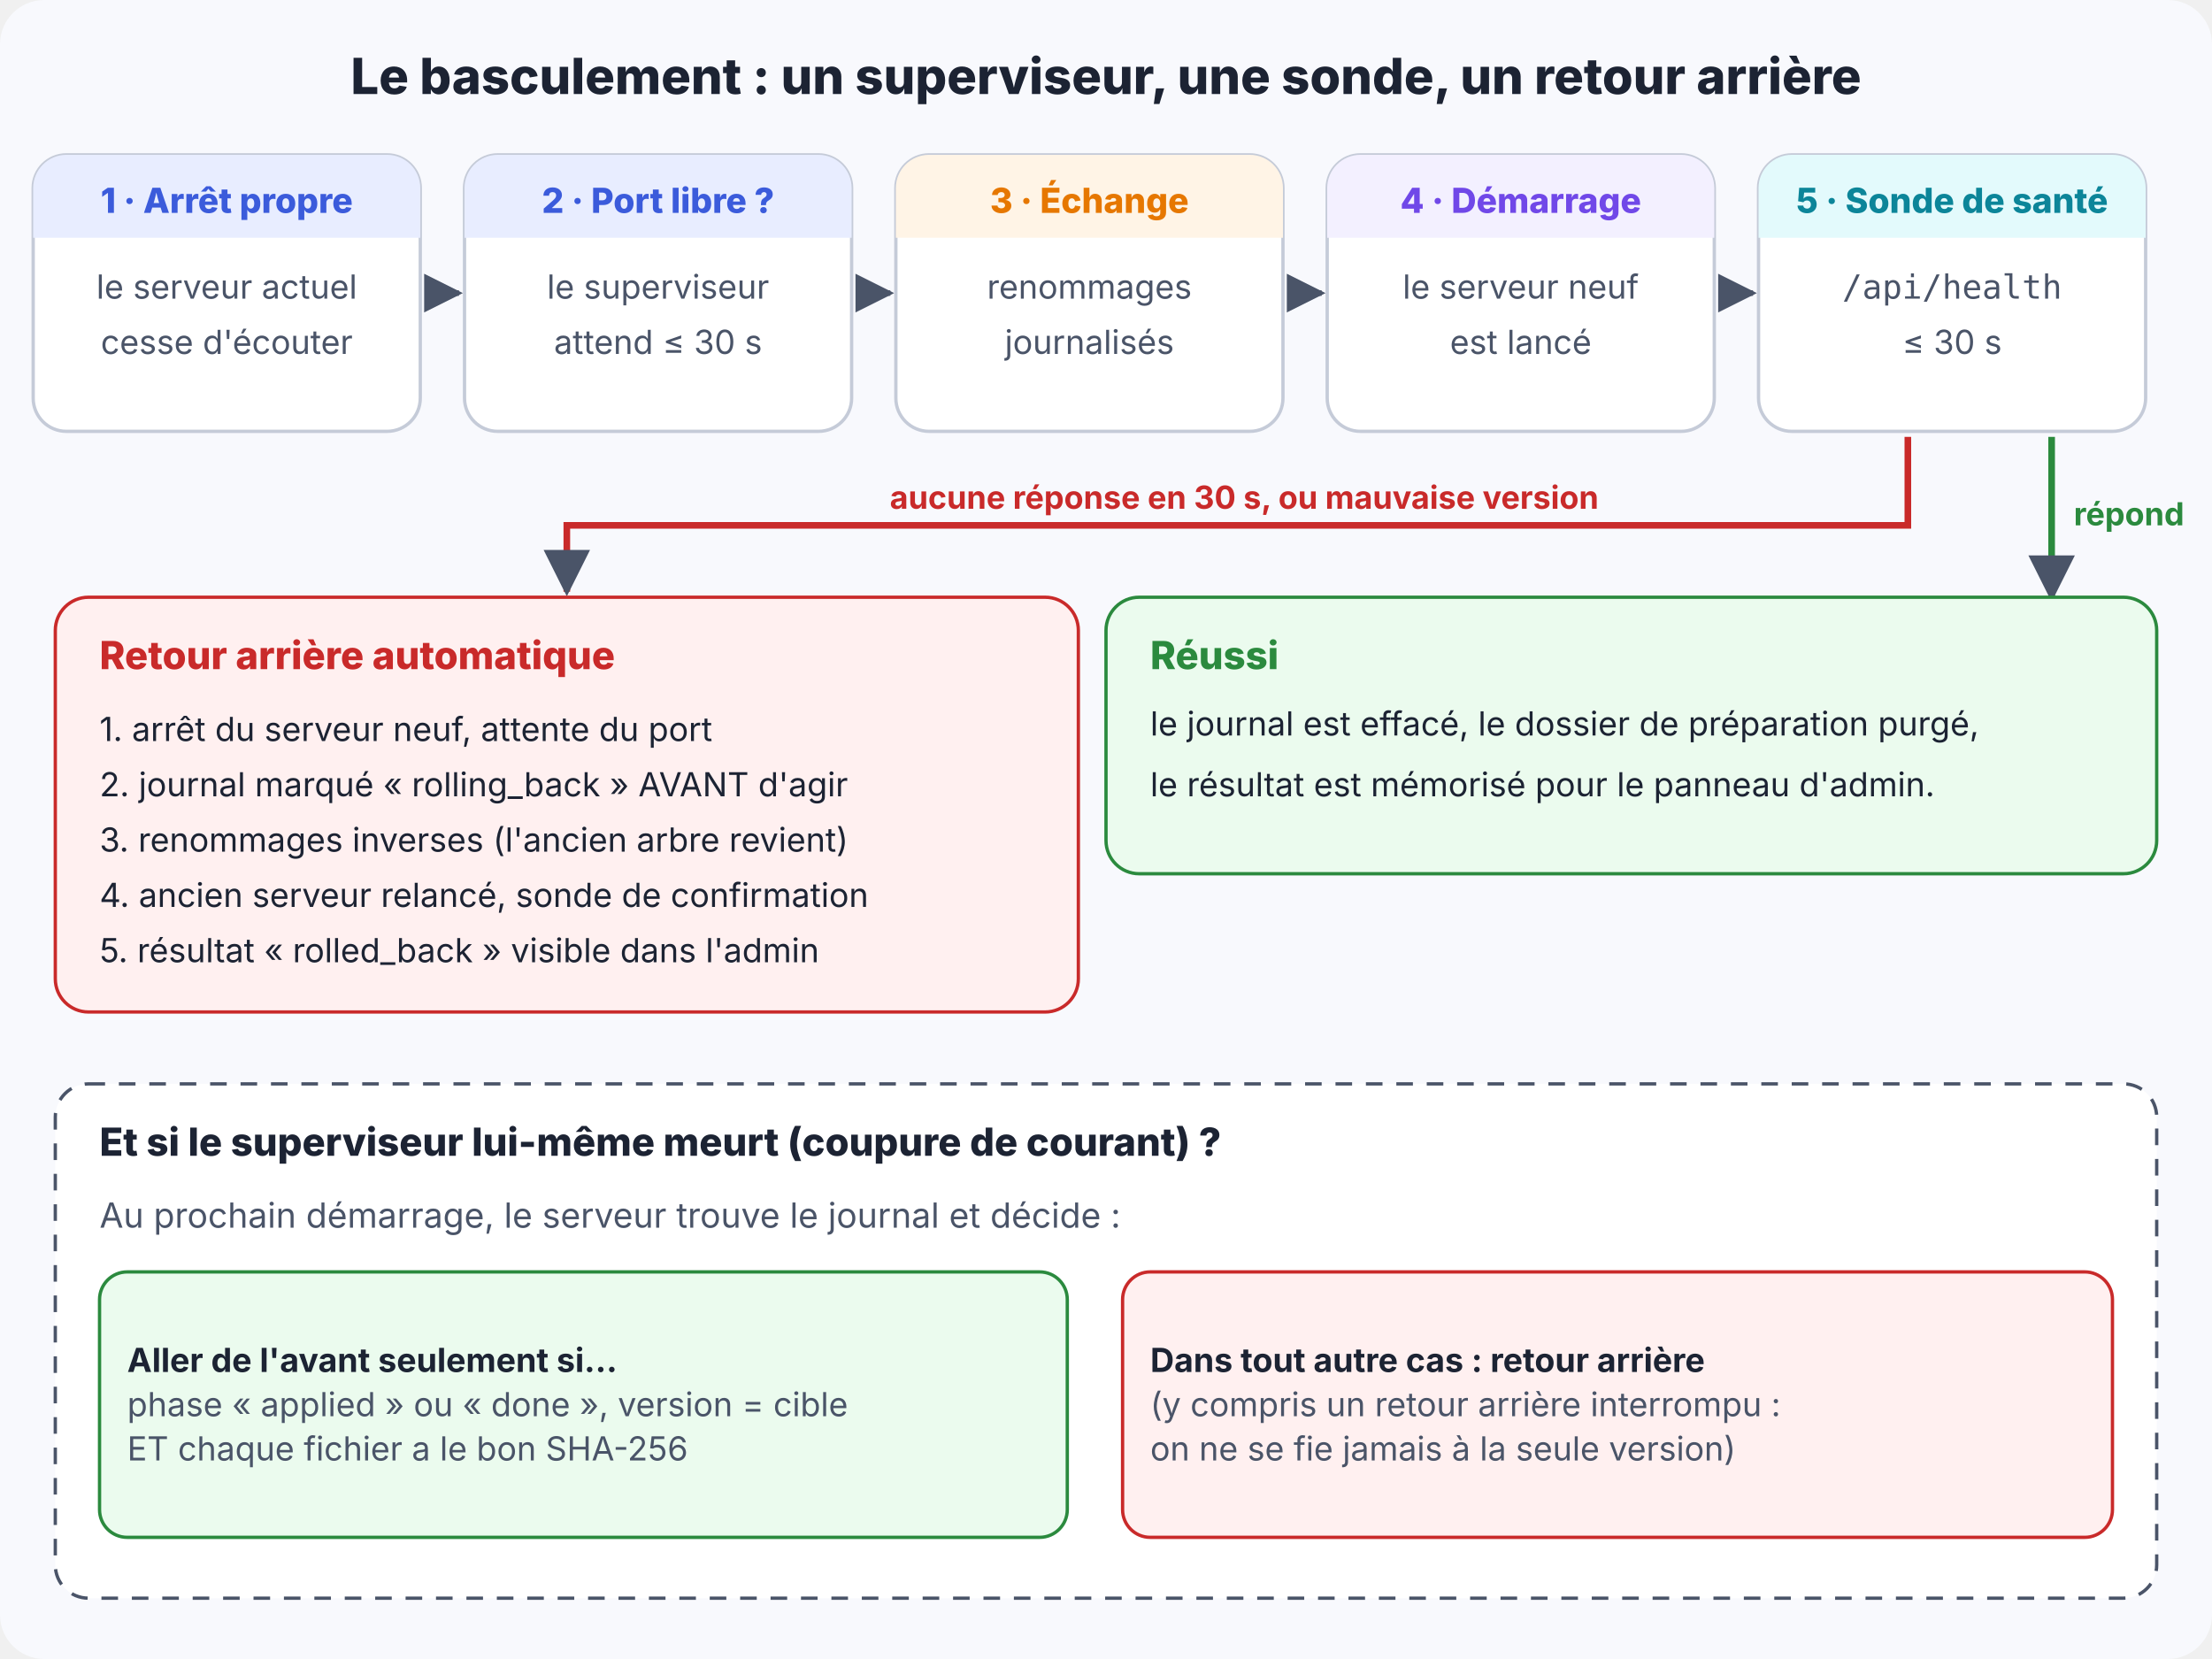
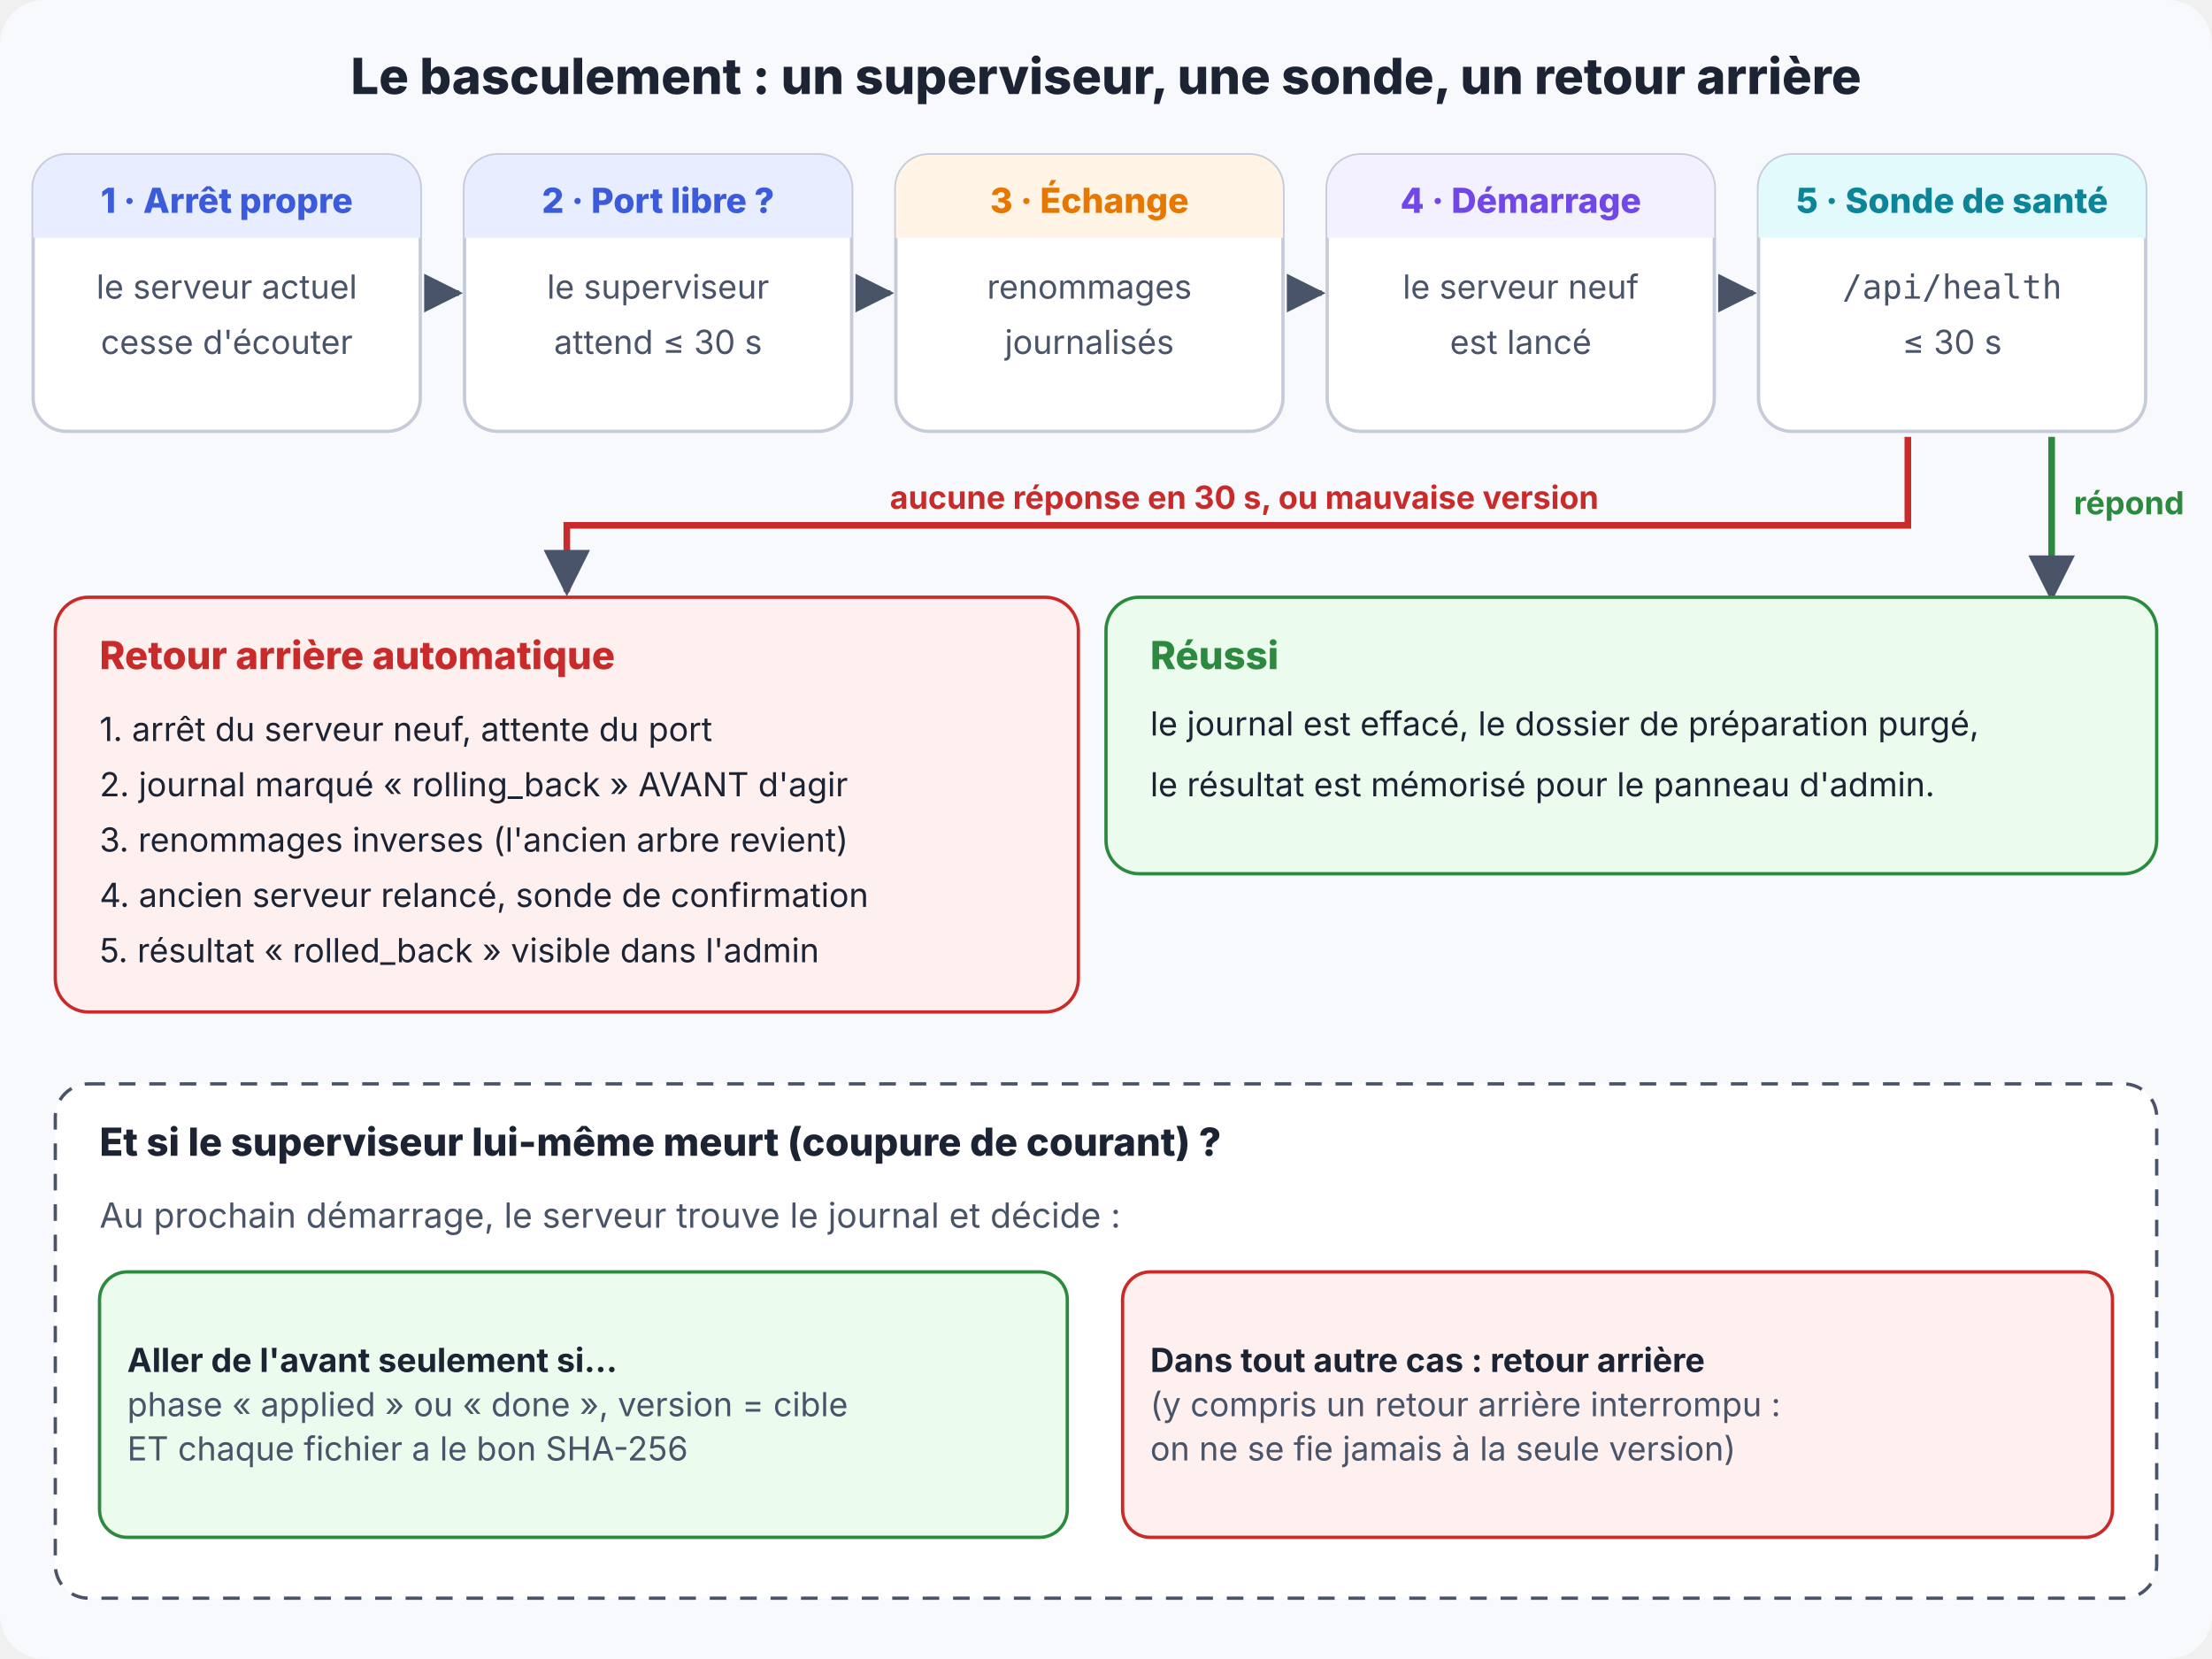
<svg xmlns="http://www.w3.org/2000/svg" viewBox="0 0 800 600" font-family="Inter, sans-serif">
  <defs>
    <marker id="arr" viewBox="0 0 10 10" refX="9" refY="5" markerWidth="7" markerHeight="7" orient="auto">
      <path d="M0,0 L10,5 L0,10 z" fill="#4a5468" />
    </marker>
  </defs>
  <rect width="800" height="600" rx="16" fill="#f8f9fd" />
  <text x="400" y="34" font-family="Inter, sans-serif" font-size="18" font-weight="800" fill="#1c2333" text-anchor="middle">Le basculement : un superviseur, une sonde, un retour arrière</text>
  <rect x="12" y="56" width="140" height="100" rx="12" fill="#fff" stroke="#c5cbd8" stroke-width="1.2" />
  <path d="M12,86 V68 a12,12 0 0 1 12,-12 H140 a12,12 0 0 1 12,12 V86 Z" fill="#e8edff" />
  <text x="82" y="77" font-family="Inter, sans-serif" font-size="12.5" font-weight="800" fill="#3b5bdb" text-anchor="middle">1 · Arrêt propre</text>
  <text x="82" y="108" font-family="Inter, sans-serif" font-size="12" font-weight="400" fill="#4a5468" text-anchor="middle">le serveur actuel</text>
  <text x="82" y="128" font-family="Inter, sans-serif" font-size="12" font-weight="400" fill="#4a5468" text-anchor="middle">cesse d'écouter</text>
  <line x1="154" y1="106" x2="166" y2="106" stroke="#4a5468" stroke-width="2" marker-end="url(#arr)" />
  <rect x="168" y="56" width="140" height="100" rx="12" fill="#fff" stroke="#c5cbd8" stroke-width="1.2" />
  <path d="M168,86 V68 a12,12 0 0 1 12,-12 H296 a12,12 0 0 1 12,12 V86 Z" fill="#e8edff" />
  <text x="238" y="77" font-family="Inter, sans-serif" font-size="12.5" font-weight="800" fill="#3b5bdb" text-anchor="middle">2 · Port libre ?</text>
  <text x="238" y="108" font-family="Inter, sans-serif" font-size="12" font-weight="400" fill="#4a5468" text-anchor="middle">le superviseur</text>
  <text x="238" y="128" font-family="Inter, sans-serif" font-size="12" font-weight="400" fill="#4a5468" text-anchor="middle">attend ≤ 30 s</text>
  <line x1="310" y1="106" x2="322" y2="106" stroke="#4a5468" stroke-width="2" marker-end="url(#arr)" />
  <rect x="324" y="56" width="140" height="100" rx="12" fill="#fff" stroke="#c5cbd8" stroke-width="1.2" />
  <path d="M324,86 V68 a12,12 0 0 1 12,-12 H452 a12,12 0 0 1 12,12 V86 Z" fill="#fff4e6" />
  <text x="394" y="77" font-family="Inter, sans-serif" font-size="12.5" font-weight="800" fill="#e67700" text-anchor="middle">3 · Échange</text>
  <text x="394" y="108" font-family="Inter, sans-serif" font-size="12" font-weight="400" fill="#4a5468" text-anchor="middle">renommages</text>
  <text x="394" y="128" font-family="Inter, sans-serif" font-size="12" font-weight="400" fill="#4a5468" text-anchor="middle">journalisés</text>
  <line x1="466" y1="106" x2="478" y2="106" stroke="#4a5468" stroke-width="2" marker-end="url(#arr)" />
  <rect x="480" y="56" width="140" height="100" rx="12" fill="#fff" stroke="#c5cbd8" stroke-width="1.2" />
  <path d="M480,86 V68 a12,12 0 0 1 12,-12 H608 a12,12 0 0 1 12,12 V86 Z" fill="#f3f0ff" />
  <text x="550" y="77" font-family="Inter, sans-serif" font-size="12.5" font-weight="800" fill="#7048e8" text-anchor="middle">4 · Démarrage</text>
  <text x="550" y="108" font-family="Inter, sans-serif" font-size="12" font-weight="400" fill="#4a5468" text-anchor="middle">le serveur neuf</text>
  <text x="550" y="128" font-family="Inter, sans-serif" font-size="12" font-weight="400" fill="#4a5468" text-anchor="middle">est lancé</text>
  <line x1="622" y1="106" x2="634" y2="106" stroke="#4a5468" stroke-width="2" marker-end="url(#arr)" />
  <rect x="636" y="56" width="140" height="100" rx="12" fill="#fff" stroke="#c5cbd8" stroke-width="1.2" />
  <path d="M636,86 V68 a12,12 0 0 1 12,-12 H764 a12,12 0 0 1 12,12 V86 Z" fill="#e3fafc" />
  <text x="706" y="77" font-family="Inter, sans-serif" font-size="12.5" font-weight="800" fill="#0c8599" text-anchor="middle">5 · Sonde de santé</text>
  <text x="706" y="108" font-family="ui-monospace, Menlo, Consolas, monospace" font-size="12" font-weight="400" fill="#4a5468" text-anchor="middle">/api/health</text>
  <text x="706" y="128" font-family="Inter, sans-serif" font-size="12" font-weight="400" fill="#4a5468" text-anchor="middle">≤ 30 s</text>
  <path d="M742,158 V216" fill="none" stroke="#2b8a3e" stroke-width="2.4" marker-end="url(#arr)" />
-   <text x="750" y="190" font-family="Inter, sans-serif" font-size="11.5" font-weight="700" fill="#2b8a3e" text-anchor="start">répond</text>
+   <text x="750" y="186" font-family="Inter, sans-serif" font-size="11.5" font-weight="700" fill="#2b8a3e" text-anchor="start">répond</text>
  <path d="M690,158 V190 H205 V214" fill="none" stroke="#c92a2a" stroke-width="2.4" marker-end="url(#arr)" />
  <text x="450" y="184" font-family="Inter, sans-serif" font-size="11.5" font-weight="700" fill="#c92a2a" text-anchor="middle">aucune réponse en 30 s, ou mauvaise version</text>
  <rect x="400" y="216" width="380" height="100" rx="12" fill="#ebfbee" stroke="#2b8a3e" stroke-width="1.2" />
  <text x="416" y="242" font-family="Inter, sans-serif" font-size="14" font-weight="800" fill="#2b8a3e" text-anchor="start">Réussi</text>
  <text x="416" y="266" font-family="Inter, sans-serif" font-size="12" font-weight="400" fill="#1c2333" text-anchor="start">le journal est effacé, le dossier de préparation purgé,</text>
  <text x="416" y="288" font-family="Inter, sans-serif" font-size="12" font-weight="400" fill="#1c2333" text-anchor="start">le résultat est mémorisé pour le panneau d'admin.</text>
  <rect x="20" y="216" width="370" height="150" rx="12" fill="#fff0f0" stroke="#c92a2a" stroke-width="1.2" />
  <text x="36" y="242" font-family="Inter, sans-serif" font-size="14" font-weight="800" fill="#c92a2a" text-anchor="start">Retour arrière automatique</text>
  <text x="36" y="268" font-family="Inter, sans-serif" font-size="12" font-weight="400" fill="#1c2333" text-anchor="start">1. arrêt du serveur neuf, attente du port</text>
  <text x="36" y="288" font-family="Inter, sans-serif" font-size="12" font-weight="400" fill="#1c2333" text-anchor="start">2. journal marqué « rolling_back » AVANT d'agir</text>
  <text x="36" y="308" font-family="Inter, sans-serif" font-size="12" font-weight="400" fill="#1c2333" text-anchor="start">3. renommages inverses (l'ancien arbre revient)</text>
  <text x="36" y="328" font-family="Inter, sans-serif" font-size="12" font-weight="400" fill="#1c2333" text-anchor="start">4. ancien serveur relancé, sonde de confirmation</text>
  <text x="36" y="348" font-family="Inter, sans-serif" font-size="12" font-weight="400" fill="#1c2333" text-anchor="start">5. résultat « rolled_back » visible dans l'admin</text>
  <rect x="20" y="392" width="760" height="186" rx="12" fill="#fff" stroke="#4a5468" stroke-width="1.2" stroke-dasharray="6 5" />
  <text x="36" y="418" font-family="Inter, sans-serif" font-size="14" font-weight="800" fill="#1c2333" text-anchor="start">Et si le superviseur lui-même meurt (coupure de courant) ?</text>
  <text x="36" y="444" font-family="Inter, sans-serif" font-size="12.5" font-weight="400" fill="#4a5468" text-anchor="start">Au prochain démarrage, le serveur trouve le journal et décide :</text>
  <rect x="36" y="460" width="350" height="96" rx="10" fill="#ebfbee" stroke="#2b8a3e" stroke-width="1.2" />
  <text x="46" y="496.2" font-family="Inter, sans-serif" font-size="12" font-weight="700" fill="#1c2333" text-anchor="start">Aller de l'avant seulement si…</text>
  <text x="46" y="512.2" font-family="Inter, sans-serif" font-size="12" font-weight="400" fill="#4a5468" text-anchor="start">phase « applied » ou « done », version = cible</text>
  <text x="46" y="528.2" font-family="Inter, sans-serif" font-size="12" font-weight="400" fill="#4a5468" text-anchor="start">ET chaque fichier a le bon SHA-256</text>
  <rect x="406" y="460" width="358" height="96" rx="10" fill="#fff0f0" stroke="#c92a2a" stroke-width="1.2" />
  <text x="416" y="496.2" font-family="Inter, sans-serif" font-size="12" font-weight="700" fill="#1c2333" text-anchor="start">Dans tout autre cas : retour arrière</text>
  <text x="416" y="512.2" font-family="Inter, sans-serif" font-size="12" font-weight="400" fill="#4a5468" text-anchor="start">(y compris un retour arrière interrompu :</text>
  <text x="416" y="528.2" font-family="Inter, sans-serif" font-size="12" font-weight="400" fill="#4a5468" text-anchor="start">on ne se fie jamais à la seule version)</text>
</svg>
